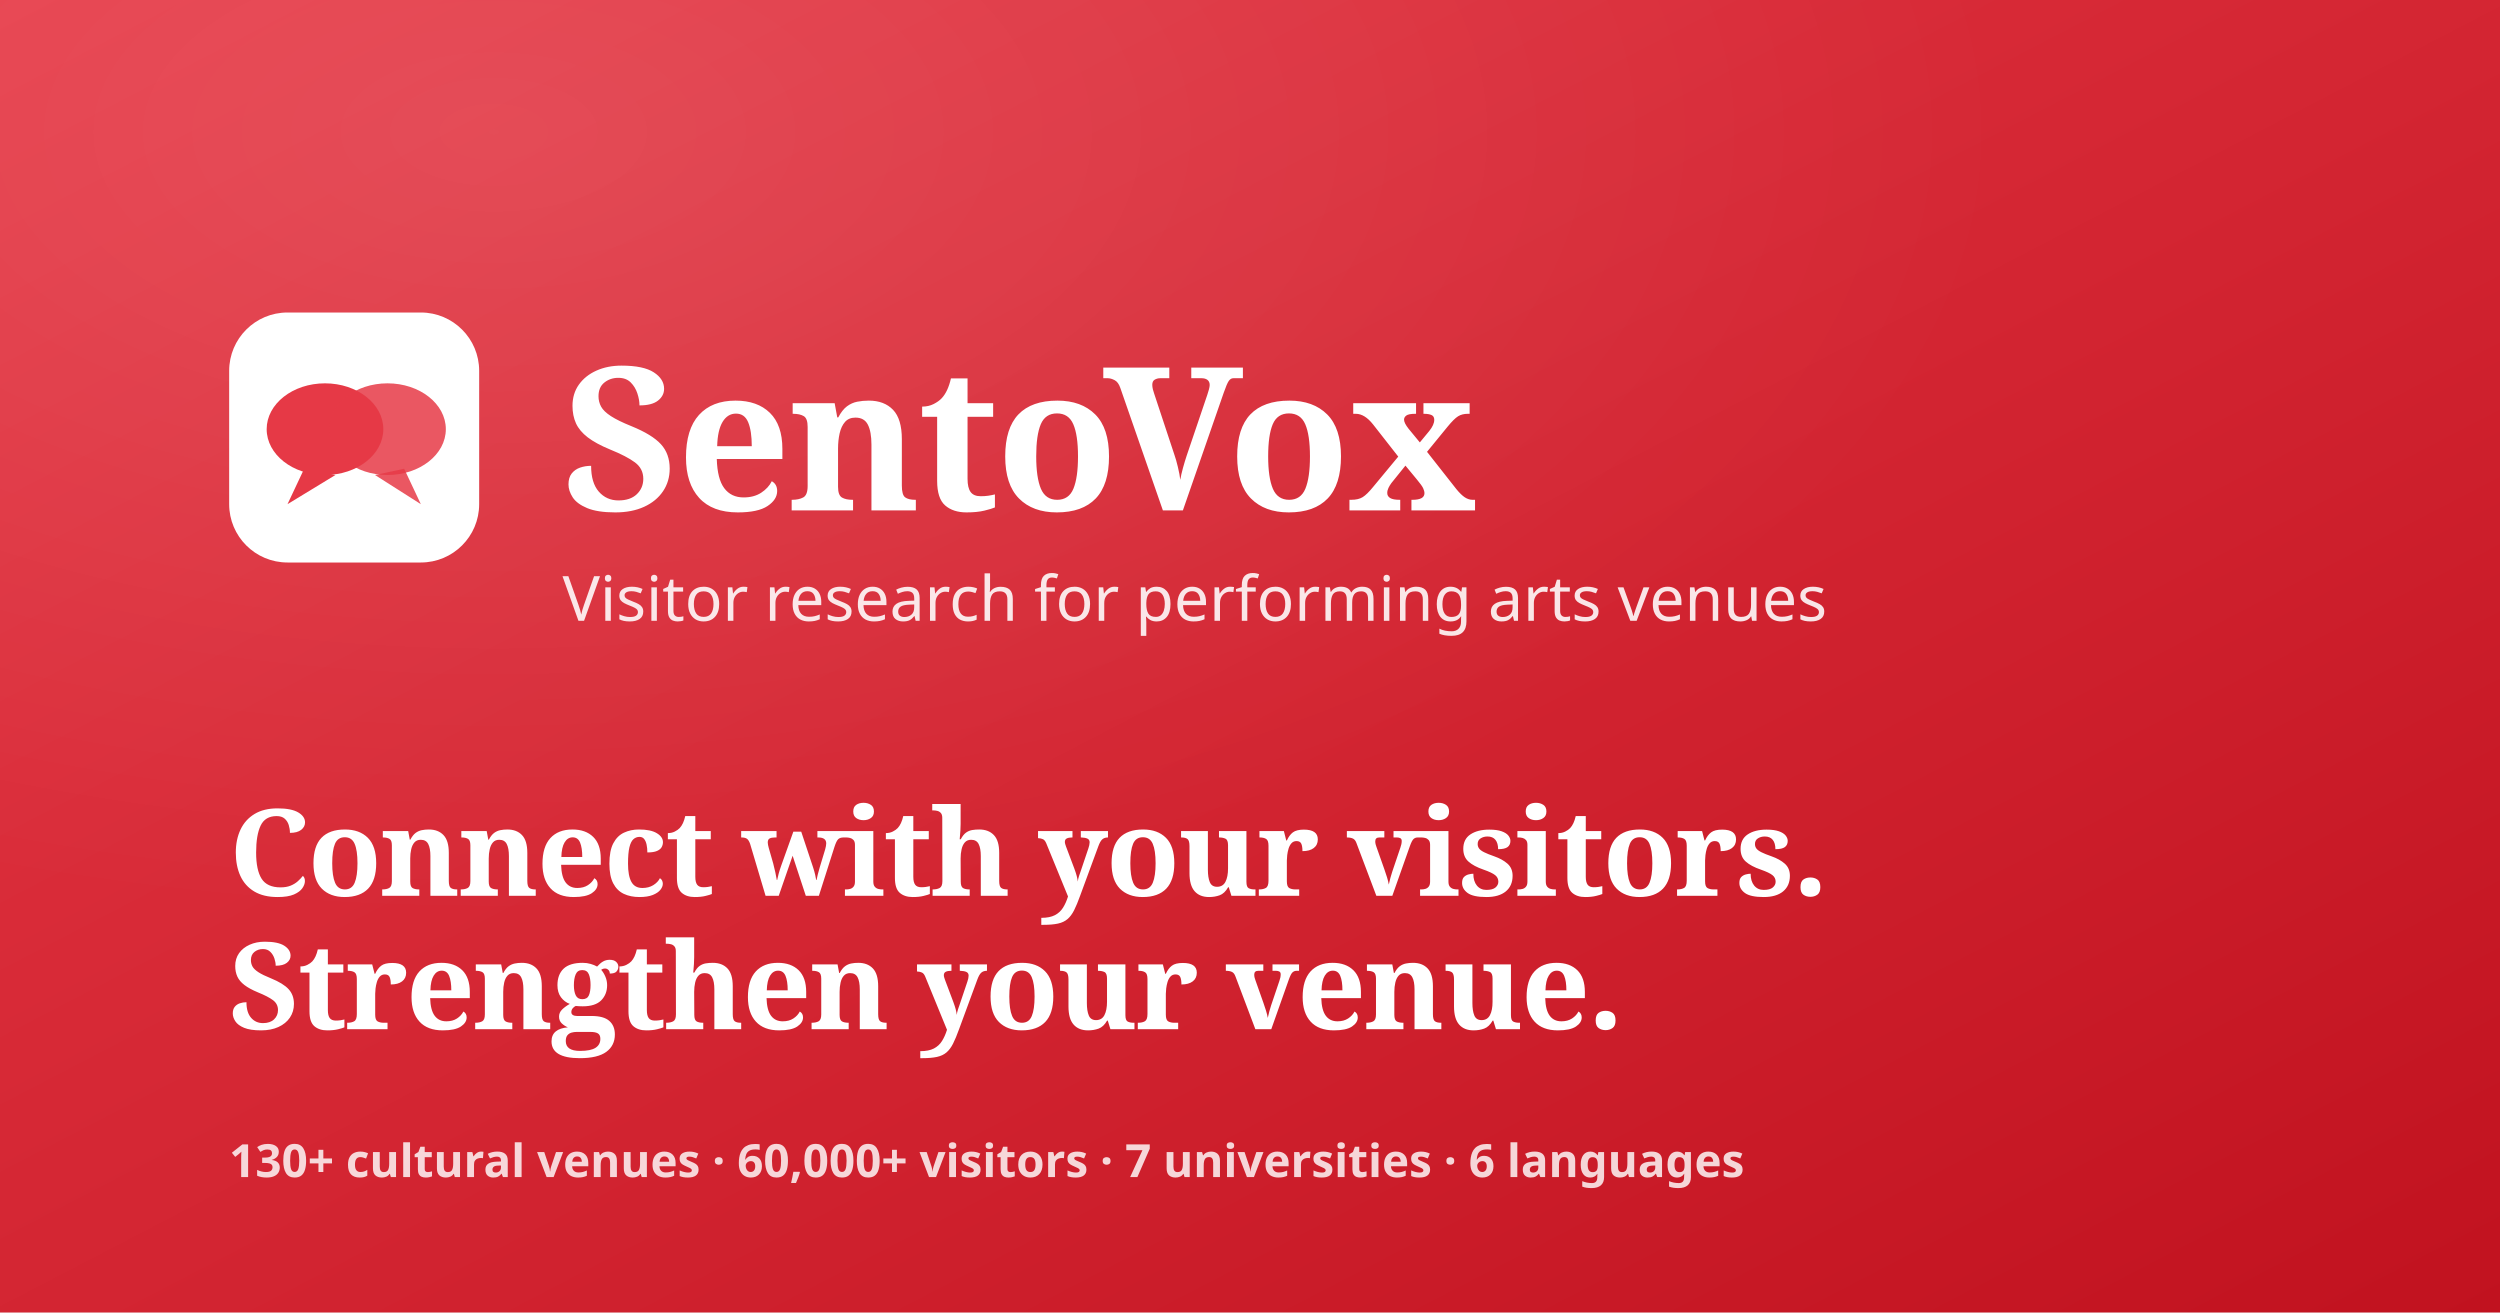
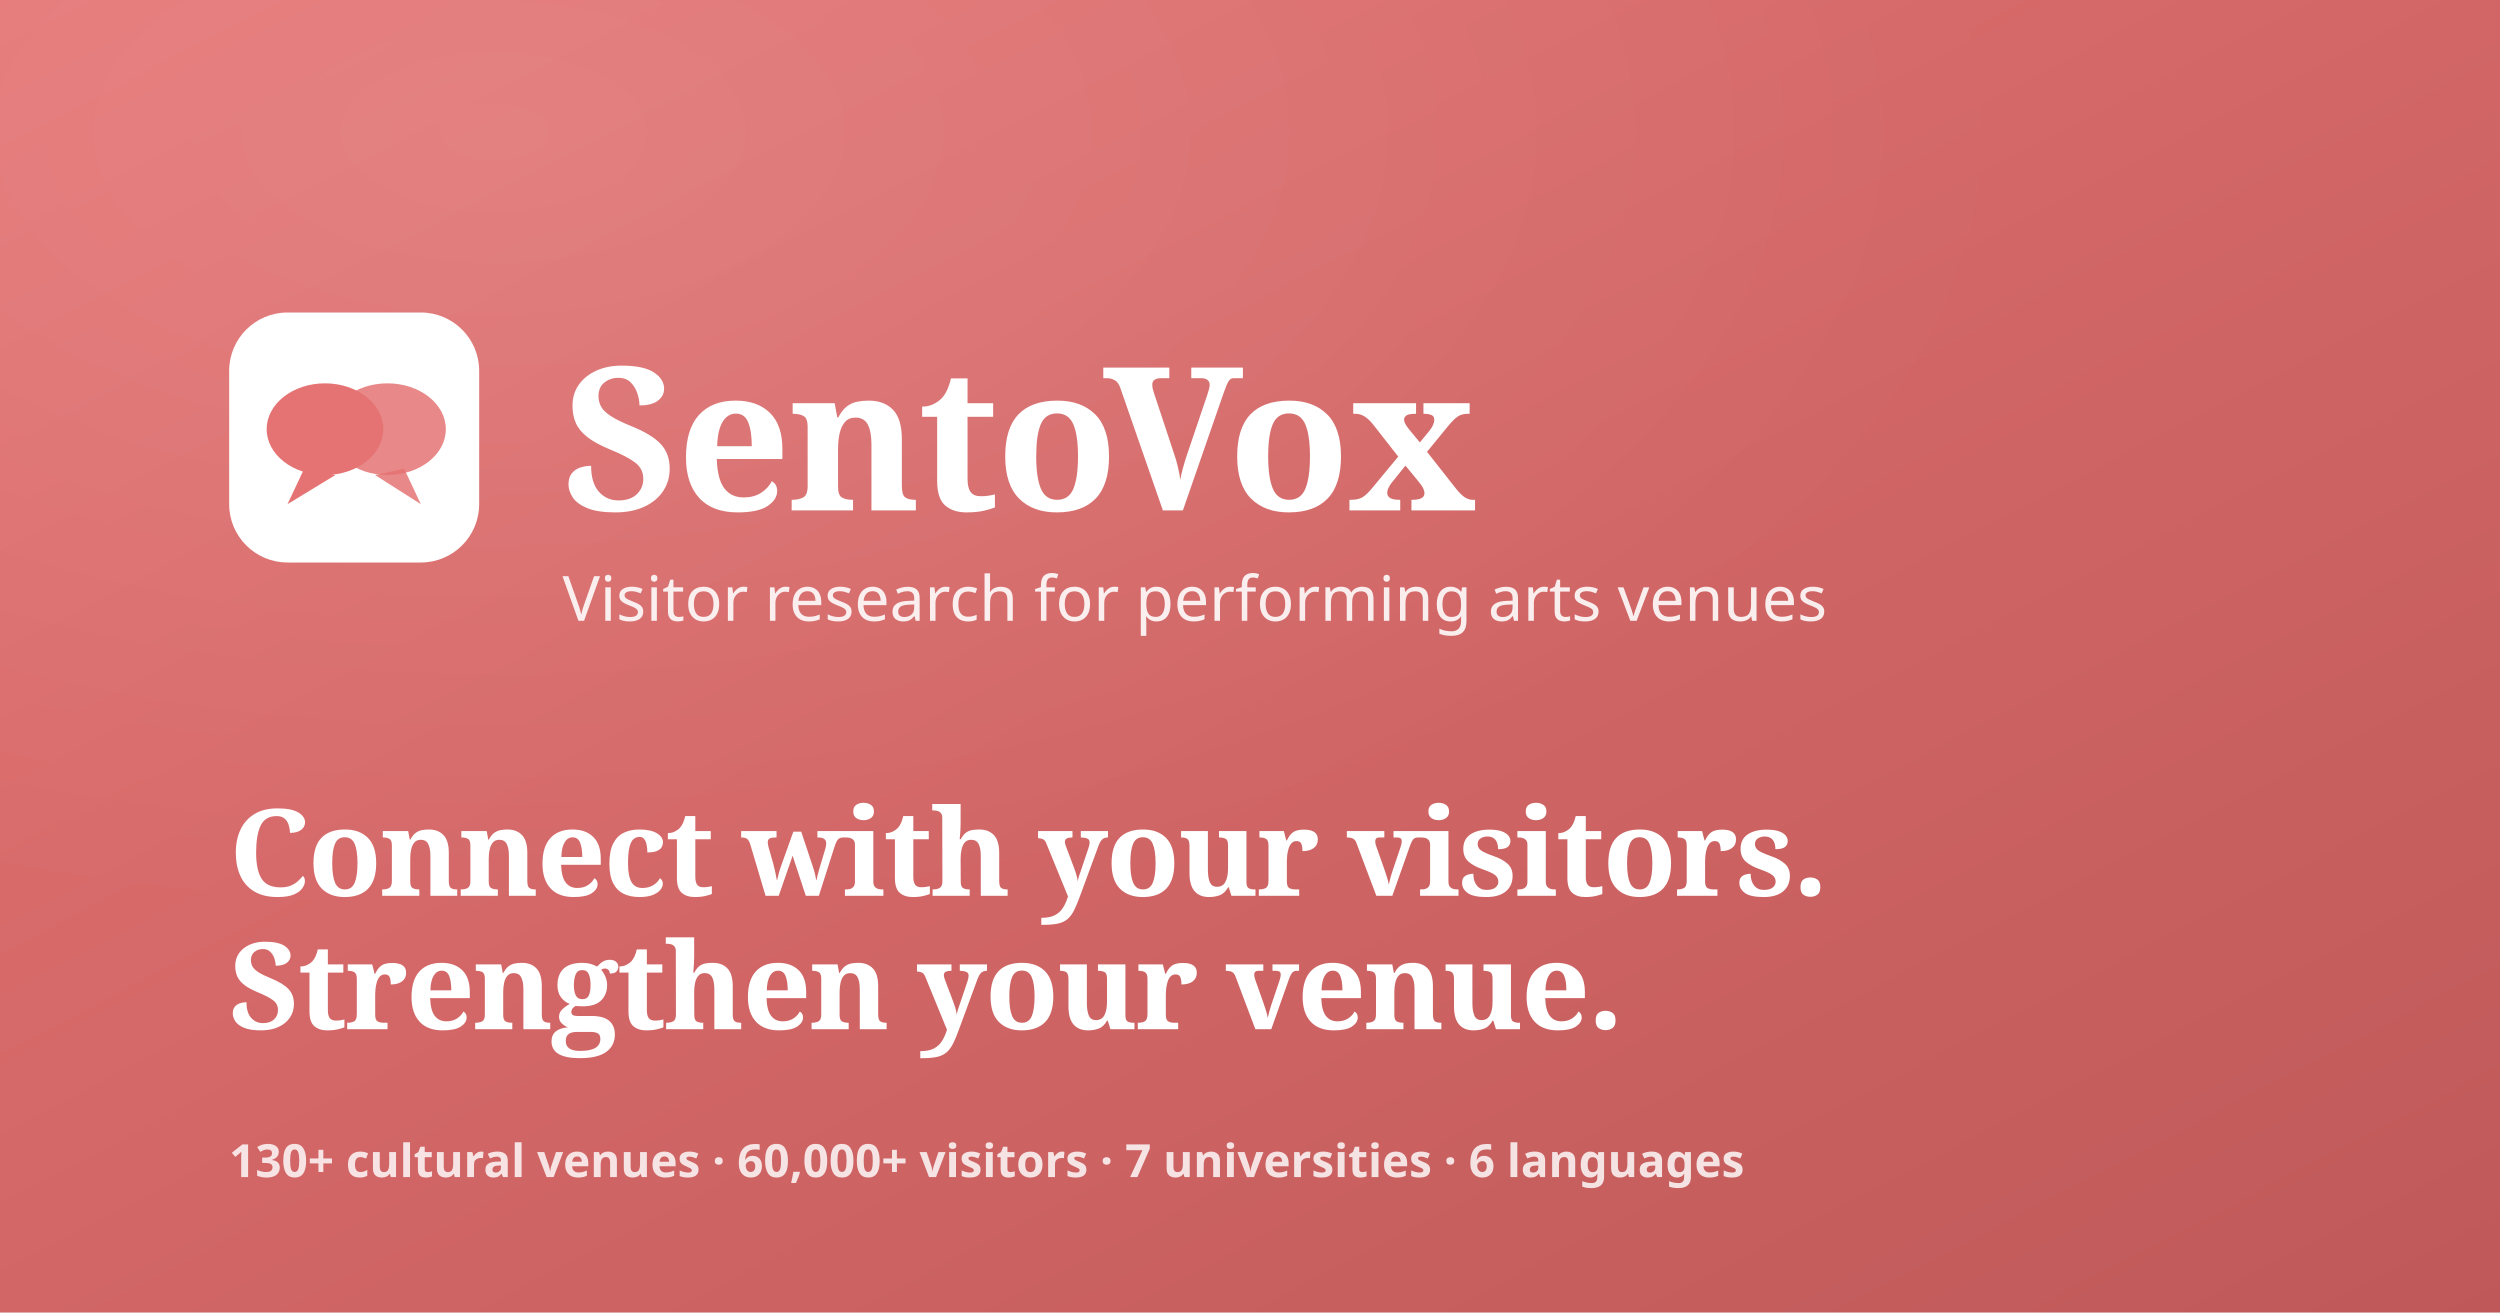
<svg xmlns="http://www.w3.org/2000/svg" width="1200" height="630" viewBox="0 0 1200 630">
  <defs>
    <linearGradient id="bg" x1="0%" y1="0%" x2="100%" y2="100%">
-       <stop offset="0%" stop-color="#e63946" />
-       <stop offset="100%" stop-color="#c1121f" />
+       <stop offset="0%" stop-color="#e57373" />
+       <stop offset="100%" stop-color="#bf5959" />
    </linearGradient>
    <radialGradient id="glow" cx="20%" cy="10%" r="60%">
      <stop offset="0%" stop-color="#ffffff" stop-opacity="0.12" />
      <stop offset="100%" stop-color="#ffffff" stop-opacity="0" />
    </radialGradient>
  </defs>
  <rect width="1200" height="630" fill="url(#bg)" />
  <rect width="1200" height="630" fill="url(#glow)" />
  <g transform="translate(110,150)">
    <rect width="120" height="120" rx="28" fill="#ffffff" />
-     <ellipse cx="46" cy="56" rx="28" ry="22" fill="#e63946" />
-     <path d="M36 75 L28 92 L51 78 Z" fill="#e63946" />
-     <ellipse cx="76" cy="56" rx="28" ry="22" fill="#e63946" opacity="0.85" />
-     <path d="M70 78 L92 92 L84 75 Z" fill="#e63946" opacity="0.85" />
+     <ellipse cx="46" cy="56" rx="28" ry="22" fill="#e57373" />
+     <path d="M36 75 L28 92 L51 78 Z" fill="#e57373" />
+     <ellipse cx="76" cy="56" rx="28" ry="22" fill="#e57373" opacity="0.85" />
+     <path d="M70 78 L92 92 L84 75 Z" fill="#e57373" opacity="0.85" />
  </g>
  <text x="270" y="245" font-family="'Playfair Display',Georgia,serif" font-weight="700" font-size="96" fill="#ffffff" letter-spacing="-1.5">SentoVox</text>
  <text x="270" y="298" font-family="'DM Sans',system-ui,sans-serif" font-weight="500" font-size="30" fill="#ffffff" opacity="0.88">Visitor research for performing arts venues</text>
  <text x="110" y="430" font-family="'Playfair Display',Georgia,serif" font-weight="700" font-size="58" fill="#ffffff" letter-spacing="-1">Connect with your visitors.</text>
  <text x="110" y="494" font-family="'Playfair Display',Georgia,serif" font-weight="700" font-size="58" fill="#ffffff" letter-spacing="-1">Strengthen your venue.</text>
  <text x="110" y="565" font-family="'DM Sans',system-ui,sans-serif" font-weight="600" font-size="22" fill="#ffffff" opacity="0.82">130+ cultural venues  ·  60,000+ visitors  ·  7 universities  ·  6 languages</text>
</svg>
